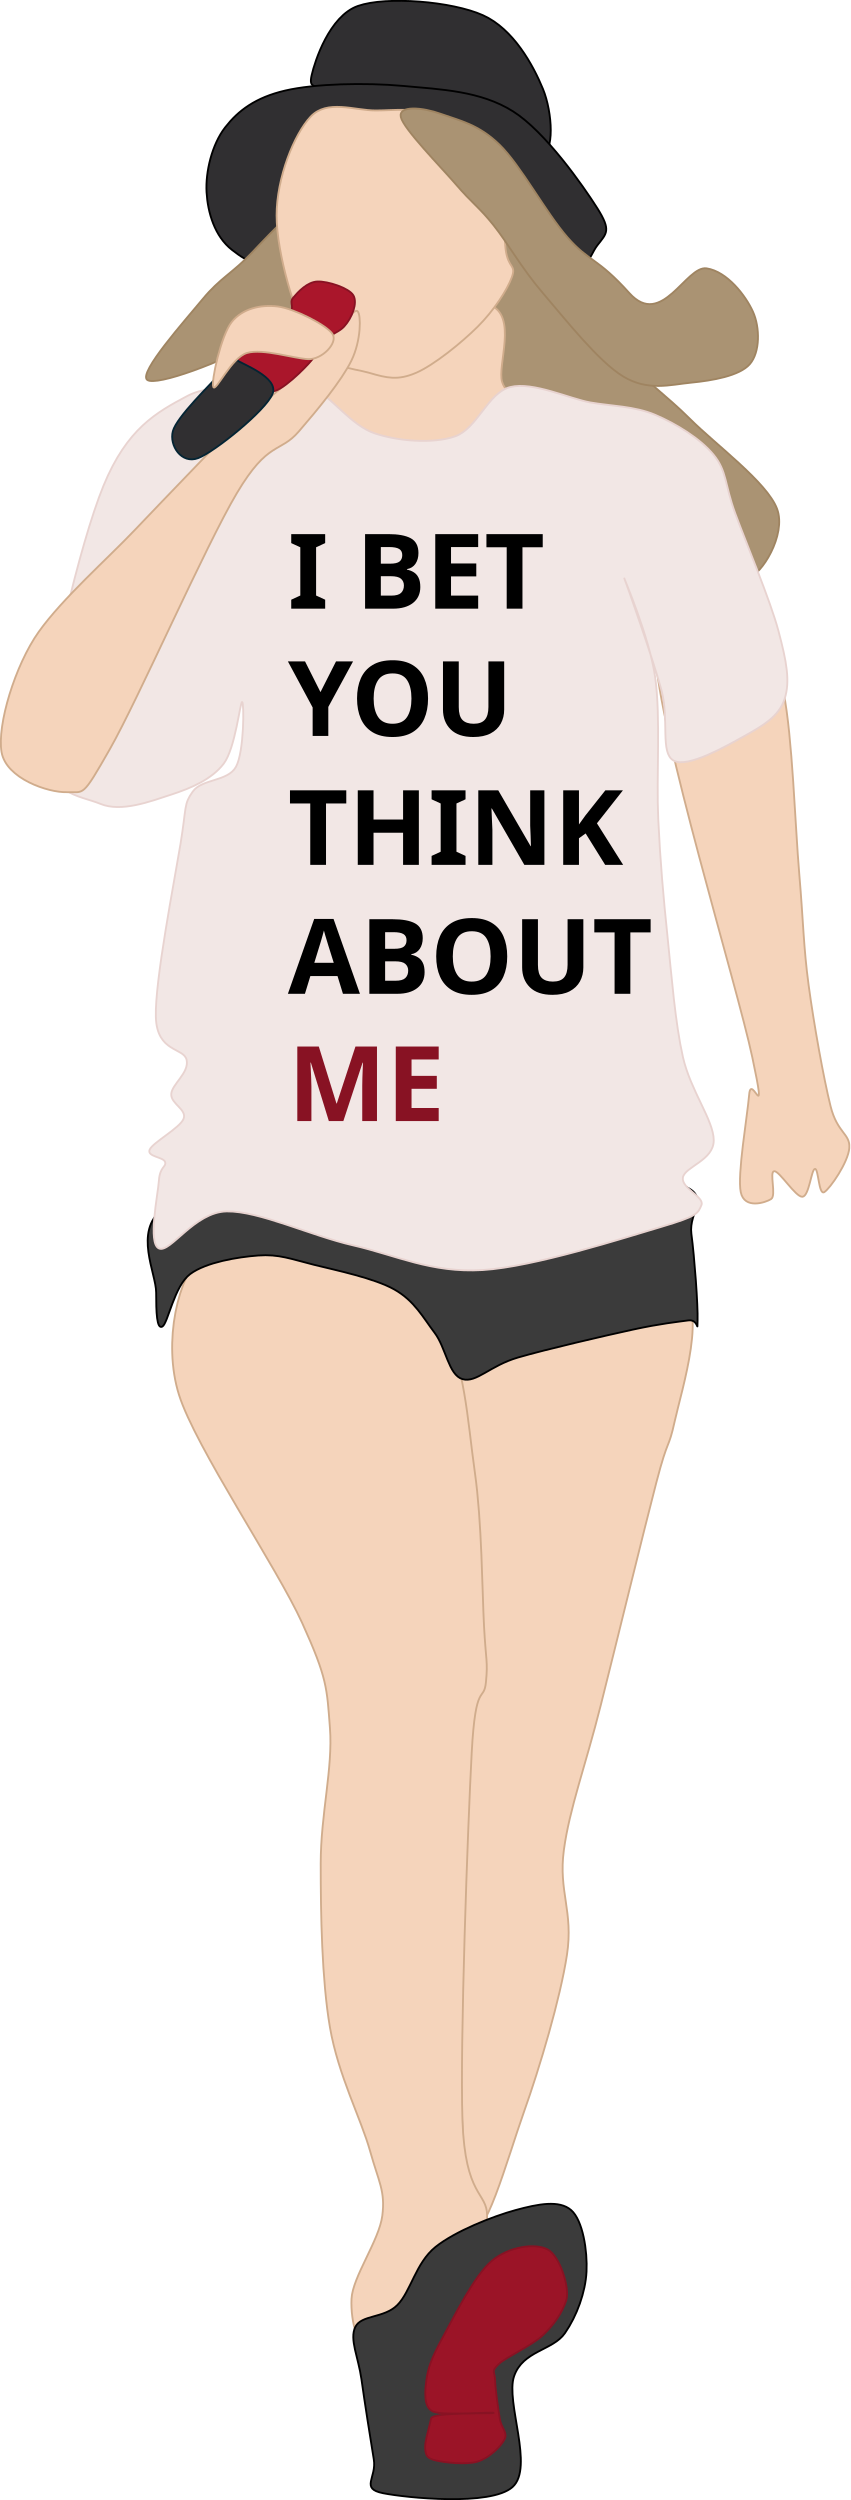
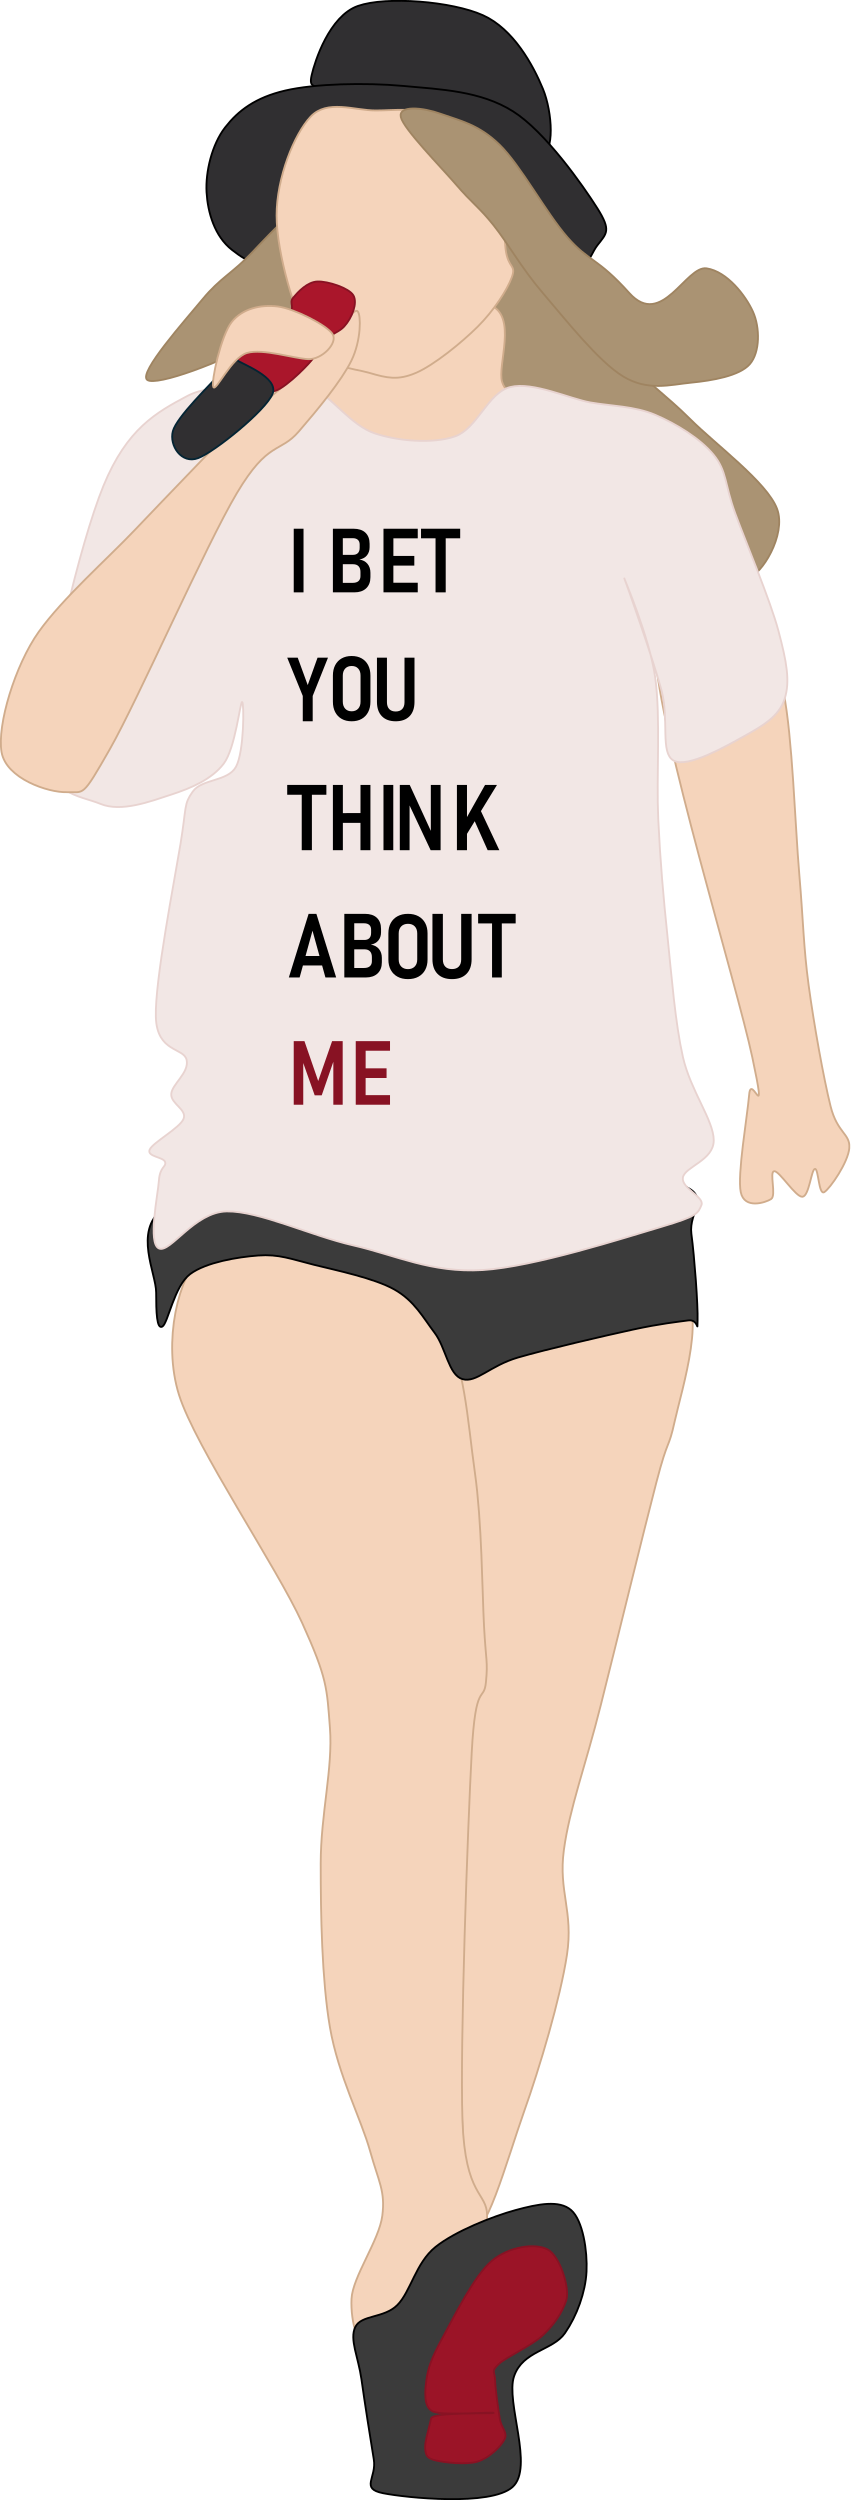
<svg xmlns="http://www.w3.org/2000/svg" width="521" height="1532" xml:space="preserve" overflow="hidden">
  <g transform="translate(-2994 -499)">
    <path d="M3185 545.016C3186.88 536.543 3195.86 508.767 3213.34 502.647 3230.82 496.527 3270.97 499.823 3289.87 508.297 3308.77 516.77 3320.81 539.132 3326.72 553.49 3332.62 567.849 3334.04 593.035 3325.3 594.447 3316.56 595.859 3294.83 568.79 3274.28 561.964 3253.73 555.138 3217.83 554.902 3202 553.49 3186.18 552.078 3183.11 553.49 3185 545.016Z" stroke="#000000" stroke-width="1.146" stroke-miterlimit="8" fill="#302F31" fill-rule="evenodd" />
    <path d="M3241.04 551.659C3217.78 549.536 3186.95 550.244 3168.76 554.489 3150.58 558.735 3139.95 566.754 3131.92 577.133 3123.89 587.511 3119.87 604.258 3120.58 616.759 3121.29 629.26 3125.54 643.883 3136.17 652.139 3146.8 660.394 3152.7 663.225 3184.35 666.291 3216 669.357 3296.78 673.367 3326.07 670.537 3355.36 667.706 3354.42 656.62 3360.09 649.308 3365.75 641.997 3368.71 640.345 3360.09 626.665 3351.46 612.985 3328.2 579.727 3308.36 567.226 3288.52 554.725 3264.31 553.782 3241.04 551.659Z" stroke="#000000" stroke-width="1.146" stroke-miterlimit="8" fill="#302F31" fill-rule="evenodd" />
    <path d="M3276.39 598.592C3269.74 600.486 3276.08 632.066 3280.19 655.434 3284.31 678.802 3291.28 721.434 3301.09 738.803 3310.91 756.171 3317.88 747.013 3339.09 759.645 3360.31 772.277 3409.39 799.119 3428.39 814.592 3447.38 830.066 3446.12 853.119 3453.08 852.487 3460.05 851.856 3476.2 826.908 3470.18 810.803 3464.17 794.698 3432.82 771.645 3416.99 755.855 3401.15 740.066 3391.34 734.697 3375.19 716.066 3359.04 697.434 3335.61 663.644 3320.09 644.066 3304.58 624.487 3283.04 596.697 3276.39 598.592Z" stroke="#9F8461" stroke-width="1.146" stroke-miterlimit="8" fill="#AA9373" fill-rule="evenodd" />
    <path d="M3193.94 615.595C3201.51 617.499 3201.2 649.552 3193.94 665.102 3186.68 680.653 3168.7 697.79 3150.41 708.897 3132.11 720.004 3089.52 736.19 3084.16 731.747 3078.8 727.304 3107.5 695.251 3118.23 682.239 3128.96 669.228 3136.53 666.372 3148.51 653.677 3160.5 640.983 3186.37 613.69 3193.94 615.595Z" stroke="#9F8461" stroke-width="1.146" stroke-miterlimit="8" fill="#AA9373" fill-rule="evenodd" />
    <path d="M3409.4 1290.31C3389.89 1283.69 3314.06 1319.62 3290.46 1330.03 3266.86 1340.43 3270.01 1317.73 3267.81 1352.72 3265.6 1387.71 3275.99 1483.23 3277.24 1539.97 3278.5 1596.71 3274.41 1639.58 3275.36 1693.17 3276.3 1746.76 3276.3 1844.8 3282.91 1861.5 3289.52 1878.21 3305.25 1820.84 3315 1793.41 3324.76 1765.99 3337.34 1723.75 3341.43 1696.95 3345.52 1670.16 3336.09 1658.18 3339.55 1632.65 3343.01 1607.11 3352.76 1581.26 3362.2 1543.75 3371.64 1506.24 3388.63 1436.57 3396.18 1407.57 3403.74 1378.57 3403.42 1388.34 3407.51 1369.75 3411.6 1351.15 3428.91 1296.93 3409.4 1290.31Z" stroke="#D0AC8C" stroke-width="1.146" stroke-miterlimit="8" fill="#F5D4BB" fill-rule="evenodd" />
    <path d="M3198.08 1272.34C3222.32 1279.59 3249.7 1288.73 3264.17 1310.16 3278.65 1331.6 3280.54 1370.05 3284.95 1400.94 3289.35 1431.83 3289.47 1474.03 3290.61 1495.5 3291.75 1516.97 3293.05 1516.85 3291.79 1529.78 3290.53 1542.7 3285.46 1528.32 3283.06 1573.04 3280.66 1617.76 3275.82 1750.81 3277.39 1798.09 3278.97 1845.37 3292.5 1842.22 3292.5 1856.72 3292.5 1871.22 3288.72 1871.53 3277.39 1885.09 3266.06 1898.64 3235.85 1934.26 3224.52 1938.04 3213.19 1941.82 3208.78 1921.34 3209.41 1907.78 3210.04 1894.23 3226.41 1871.85 3228.29 1856.72 3230.18 1841.59 3226.09 1836.23 3220.74 1817 3215.39 1797.78 3201.23 1770.67 3196.19 1741.36 3191.16 1712.04 3190.53 1671.7 3190.53 1641.12 3190.53 1610.55 3198.08 1582.5 3196.19 1557.91 3194.3 1533.32 3194.62 1527.65 3179.2 1493.61 3163.78 1459.57 3113.73 1385.81 3103.66 1353.66 3093.59 1321.51 3103.03 1280.22 3118.77 1266.66 3134.51 1253.11 3173.85 1265.09 3198.08 1272.34Z" stroke="#D0AC8C" stroke-width="1.146" stroke-miterlimit="8" fill="#F5D4BB" fill-rule="evenodd" />
    <path d="M3443.51 863.559C3430.41 859.524 3393.65 851.93 3395.57 899.159 3397.49 946.389 3445.43 1101.84 3455.02 1146.94 3464.61 1192.03 3454.28 1155.95 3453.1 1169.72 3451.92 1183.5 3445.71 1218.9 3447.94 1229.58 3450.18 1240.26 3463.11 1235.95 3466.52 1233.8 3469.94 1231.66 3465.25 1216.95 3468.44 1216.71 3471.64 1216.48 3481.54 1232.61 3485.7 1232.38 3489.85 1232.14 3491.13 1215.76 3493.37 1215.29 3495.61 1214.81 3495.61 1231.67 3499.12 1229.53 3502.64 1227.39 3513.82 1211.25 3514.46 1202.47 3515.1 1193.69 3507.11 1193.45 3502.96 1176.84 3498.8 1160.23 3492.73 1126.53 3489.54 1102.79 3486.34 1079.06 3486.34 1064.34 3483.78 1034.44 3481.23 1004.54 3479.63 950.661 3474.19 923.367 3468.76 896.074 3456.62 867.594 3443.51 863.559Z" stroke="#D0AC8C" stroke-width="1.146" stroke-miterlimit="8" fill="#F5D4BB" fill-rule="evenodd" />
    <path d="M3294.14 685.861C3311.46 692.47 3298.55 723 3301.7 733.072 3304.85 743.143 3315.87 740.31 3313.04 746.291 3310.2 752.271 3295.08 763.916 3284.69 768.952 3274.3 773.988 3259.81 775.246 3250.67 776.505 3241.54 777.764 3238.39 780.282 3229.89 776.505 3221.38 772.729 3207.21 759.824 3199.65 753.844 3192.09 747.864 3185.16 748.179 3184.53 740.625 3183.9 733.072 3193.66 716.391 3195.87 708.522 3198.07 700.653 3180.12 698.765 3197.76 693.414 3215.4 688.064 3276.82 679.251 3294.14 685.861Z" stroke="#D0AC8C" stroke-width="1.146" stroke-miterlimit="8" fill="#F5D4BB" fill-rule="evenodd" />
    <path d="M3093.48 1239.97C3075.79 1253.85 3089.69 1279.1 3089.69 1291.1 3089.69 1303.09 3090.01 1313.82 3093.48 1311.93 3096.96 1310.03 3100.75 1286.99 3110.55 1279.73 3120.34 1272.47 3139.62 1269.32 3152.26 1268.37 3164.9 1267.42 3172.48 1270.58 3186.38 1274.05 3200.28 1277.52 3223.35 1282.26 3235.67 1289.2 3248 1296.15 3253.37 1306.56 3260.32 1315.72 3267.27 1324.87 3268.85 1341.6 3277.38 1344.12 3285.91 1346.65 3294.13 1335.92 3311.51 1330.86 3328.89 1325.81 3364.28 1317.61 3381.66 1313.82 3399.04 1310.03 3409.15 1309.09 3415.78 1308.14 3422.42 1307.19 3421.15 1316.98 3421.47 1308.14 3421.79 1299.3 3419.57 1269 3417.68 1255.12 3415.78 1241.23 3430.95 1231.13 3410.09 1224.82 3389.24 1218.5 3328.26 1220.08 3292.55 1217.24 3256.84 1214.4 3229.35 1205.88 3195.86 1207.77 3162.37 1209.67 3111.18 1226.08 3093.48 1239.97Z" stroke="#000000" stroke-width="1.146" stroke-miterlimit="8" fill="#3B3B3B" fill-rule="evenodd" />
    <path d="M3306.72 736.185C3292.86 739.654 3286.57 761.726 3272.72 766.456 3258.87 771.186 3237.77 769.294 3223.61 764.564 3209.44 759.834 3197.16 742.491 3187.72 738.077 3178.28 733.663 3180.16 737.446 3166.94 738.077 3153.72 738.708 3126.65 732.086 3108.39 741.861 3090.13 751.636 3071.87 761.411 3057.39 796.728 3042.91 832.044 3021.82 921.281 3021.5 953.76 3021.19 986.239 3042.6 986.239 3055.5 991.599 3068.41 996.96 3086.35 990.023 3098.95 985.923 3111.54 981.824 3123.81 976.464 3131.06 967.004 3138.3 957.544 3141.13 928.849 3142.39 929.165 3143.65 929.48 3143.65 959.751 3138.61 968.896 3133.57 978.04 3117.83 976.148 3112.17 984.031 3106.5 991.915 3108.39 993.176 3104.61 1016.19 3100.83 1039.21 3088.87 1100.07 3089.5 1122.14 3090.13 1144.22 3106.82 1140.75 3108.39 1148.63 3109.96 1156.51 3099.26 1163.45 3098.95 1169.44 3098.63 1175.43 3108.7 1178.9 3106.5 1184.58 3104.3 1190.25 3087.61 1199.08 3085.72 1203.5 3083.83 1207.91 3094.22 1207.91 3095.17 1211.07 3096.11 1214.22 3092.02 1213.59 3091.39 1222.42 3090.76 1231.25 3084.46 1260.89 3091.39 1264.04 3098.32 1267.19 3113.11 1241.65 3132.94 1241.34 3152.78 1241.02 3184.26 1256.16 3210.39 1262.15 3236.51 1268.14 3258.24 1279.18 3289.72 1277.28 3321.2 1275.39 3376.92 1257.42 3399.27 1250.8 3421.62 1244.18 3421.62 1242.6 3423.82 1237.55 3426.03 1232.51 3411.23 1227.15 3412.49 1220.53 3413.75 1213.9 3431.38 1210.12 3431.38 1197.82 3431.38 1185.52 3417.21 1167.55 3412.49 1146.74 3407.77 1125.93 3405.56 1097.23 3403.05 1072.95 3400.53 1048.67 3398.64 1027.55 3397.38 1001.06 3396.12 974.572 3398.95 938.624 3395.49 914.029 3392.03 889.433 3375.97 852.225 3376.6 853.486 3377.23 854.748 3394.23 902.993 3399.27 921.597 3404.31 940.201 3398.32 960.382 3406.82 965.112 3415.32 969.842 3438.93 956.283 3450.27 949.976 3461.6 943.67 3471.36 937.994 3474.82 927.273 3478.28 916.551 3476.08 904.569 3471.04 885.65 3466.01 866.73 3451.21 831.729 3444.6 813.755 3437.99 795.782 3439.56 787.898 3431.38 777.808 3423.19 767.718 3408.08 758.573 3395.49 753.213 3382.9 747.852 3368.42 747.852 3355.83 745.645 3343.23 743.437 3320.57 732.717 3306.72 736.185Z" stroke="#E8D3D0" stroke-width="1.146" stroke-miterlimit="8" fill="#F2E7E5" fill-rule="evenodd" />
    <path d="M3228.73 2026.83C3242.89 2029.66 3294.69 2035 3308.07 2023.06 3321.46 2011.12 3303.67 1970.88 3309.02 1955.17 3314.37 1939.45 3332.79 1939.45 3340.19 1928.76 3347.59 1918.08 3352.79 1903.62 3353.42 1891.05 3354.05 1878.47 3351.21 1859.61 3343.97 1853.33 3336.73 1847.04 3323.82 1849.56 3309.96 1853.33 3296.11 1857.1 3272.93 1866.25 3260.84 1875.96 3248.76 1885.66 3245.65 1903.38 3237.46 1911.56 3229.28 1919.73 3215.38 1917.41 3211.72 1924.99 3208.06 1932.58 3213.61 1943.54 3215.5 1957.05 3217.39 1970.57 3221.17 1994.77 3223.06 2006.09 3224.95 2017.4 3214.56 2024 3228.73 2026.83Z" stroke="#000000" stroke-width="1.146" stroke-miterlimit="8" fill="#3B3B3B" fill-rule="evenodd" />
    <path d="M3329.55 1877.45C3321.93 1873.42 3305.98 1875.56 3295.26 1884.55 3284.55 1893.55 3271.93 1919.24 3265.26 1931.44 3258.59 1943.63 3256.21 1950.14 3255.26 1957.72 3254.31 1965.3 3253.59 1974.41 3259.55 1976.9 3265.5 1979.38 3296.93 1976.9 3296.69 1977.61 3296.46 1978.32 3258.83 1976.9 3258.12 1981.16 3257.4 1985.42 3254.07 1995.37 3254.55 1999.63 3255.02 2003.89 3255.62 2005.43 3260.98 2006.73 3266.33 2008.04 3279.67 2009.57 3286.69 2007.44 3293.72 2005.31 3300.86 1998.33 3303.12 1993.95 3305.38 1989.57 3301.22 1987.2 3300.27 1981.16 3299.31 1975.12 3297.53 1963.28 3297.41 1957.72 3297.29 1952.15 3294.67 1952.39 3299.55 1947.77 3304.43 1943.16 3319.79 1936.53 3326.7 1930.02 3333.6 1923.5 3338.6 1916.16 3340.98 1908.7 3343.36 1901.25 3337.17 1881.47 3329.55 1877.45Z" stroke="#881223" stroke-width="1.146" stroke-miterlimit="8" fill="#9B1427" fill-rule="evenodd" />
    <path d="M3224.19 566.707C3211.23 566.707 3194.48 559.77 3184.36 570.491 3174.25 581.212 3163.5 608.013 3163.5 631.03 3163.5 654.048 3174.88 692.516 3184.36 708.596 3193.85 724.677 3209.65 724.362 3220.4 727.515 3231.15 730.668 3237.79 732.245 3248.85 727.515 3259.91 722.785 3276.98 708.912 3286.78 699.137 3296.58 689.362 3304.8 676.75 3307.65 668.867 3310.49 660.985 3305.44 663.822 3303.85 651.841 3302.27 639.859 3305.12 610.535 3298.16 596.977 3291.21 583.419 3276.98 576.482 3262.13 570.491 3247.27 564.5 3237.15 566.707 3224.19 566.707Z" stroke="#D0AC8C" stroke-width="1.146" stroke-miterlimit="8" fill="#F5D4BB" fill-rule="evenodd" />
    <path d="M3239.62 570.708C3241.19 577.964 3264.22 601.308 3273.69 612.35 3283.15 623.391 3287.57 625.915 3296.4 636.956 3305.23 647.997 3313.43 663.139 3326.68 678.597 3339.93 694.055 3360.75 720.554 3375.9 729.703 3391.04 738.851 3404.6 734.75 3417.54 733.488 3430.47 732.226 3447.19 729.387 3453.5 722.132 3459.81 714.876 3459.81 699.734 3455.39 689.954 3450.98 680.175 3439.62 665.348 3427 663.455 3414.38 661.562 3399.56 700.68 3379.68 678.597 3359.81 656.515 3355.08 659.669 3341.83 644.527 3328.58 629.385 3313.12 600.362 3300.18 587.743 3287.25 575.125 3275.58 572.917 3264.22 568.815 3252.87 564.714 3238.04 563.453 3239.62 570.708Z" stroke="#9F8461" stroke-width="1.146" stroke-miterlimit="8" fill="#AA9373" fill-rule="evenodd" />
    <path d="M2994.95 959.882C2997.79 976.254 3023.72 984.755 3034.79 984.44 3045.86 984.125 3043.96 988.532 3061.36 957.993 3078.75 927.453 3119.86 833.629 3139.15 801.2 3158.44 768.771 3165.39 776.957 3177.09 763.419 3188.79 749.88 3203.34 732.249 3209.35 719.97 3215.36 707.691 3215.36 691.949 3213.14 689.745 3210.93 687.541 3201.76 700.765 3196.07 706.747 3190.38 712.729 3188.79 716.507 3178.99 725.637 3169.19 734.768 3147.69 752.084 3137.25 761.53 3126.81 770.975 3126.5 771.92 3116.38 782.309 3106.26 792.699 3076.53 823.869 3076.53 823.869 3060.09 841.186 3032.26 865.743 3017.72 886.208 3003.17 906.673 2992.1 943.51 2994.95 959.882Z" stroke="#D0AC8C" stroke-width="1.146" stroke-miterlimit="8" fill="#F5D4BB" fill-rule="evenodd" />
    <path d="M3139.66 720.355C3138 727.906 3149.58 743.008 3160.22 738.76 3165.53 740.176 3181.6 724.013 3185.02 719.647 3188.45 715.282 3175.22 717.523 3180.77 712.568 3186.32 707.612 3199.91 704.545 3204.87 699.118 3209.83 693.69 3213.26 684.606 3210.54 680.004 3207.82 675.403 3194.83 671.273 3188.57 671.509 3182.31 671.745 3176.75 677.762 3173.68 681.42 3170.61 685.078 3175.81 686.966 3170.14 693.455 3164.47 699.943 3141.31 712.804 3139.66 720.355Z" stroke="#881223" stroke-width="1.146" stroke-miterlimit="8" fill="#AA162B" fill-rule="evenodd" />
    <path d="M3099.93 763.227C3097.58 771.966 3105.2 783.579 3115.39 779.748 3125.57 775.917 3157.19 750.297 3161.06 740.24 3164.92 730.184 3142.2 722.043 3138.57 719.409 3134.94 716.775 3135.88 720.007 3129.44 727.31 3123 734.614 3102.27 754.487 3099.93 763.227Z" stroke="#042433" stroke-width="1.146" stroke-miterlimit="8" fill="#302F31" fill-rule="evenodd" />
    <path d="M3197.9 703.898C3194.77 698.518 3174.45 688.074 3164.13 686.808 3153.82 685.542 3142.56 688.074 3136 696.302 3129.43 704.531 3123.18 733.014 3124.74 736.179 3126.31 739.344 3135.68 718.14 3145.38 715.291 3155.07 712.443 3174.45 718.772 3182.89 719.089 3191.33 719.406 3201.03 709.278 3197.9 703.898Z" stroke="#D0AC8C" stroke-width="1.146" stroke-miterlimit="8" fill="#F5D4BB" fill-rule="evenodd" />
-     <text font-family="Bahnschrift SemiBold SemiCondensed,Bahnschrift SemiBold SemiCondensed_MSFontService,sans-serif" font-weight="600" font-stretch="semi-condensed" font-size="64" transform="matrix(1 0 0 1 3170.42 872)">I BET</text>
-     <text font-family="Bahnschrift SemiBold SemiCondensed,Bahnschrift SemiBold SemiCondensed_MSFontService,sans-serif" font-weight="600" font-stretch="semi-condensed" font-size="64" transform="matrix(1 0 0 1 3293.59 872)"> </text>
-     <text font-family="Bahnschrift SemiBold SemiCondensed,Bahnschrift SemiBold SemiCondensed_MSFontService,sans-serif" font-weight="600" font-stretch="semi-condensed" font-size="64" transform="matrix(1 0 0 1 3170.42 950)">YOU</text>
-     <text font-family="Bahnschrift SemiBold SemiCondensed,Bahnschrift SemiBold SemiCondensed_MSFontService,sans-serif" font-weight="600" font-stretch="semi-condensed" font-size="64" transform="matrix(1 0 0 1 3265.52 950)"> </text>
-     <text font-family="Bahnschrift SemiBold SemiCondensed,Bahnschrift SemiBold SemiCondensed_MSFontService,sans-serif" font-weight="600" font-stretch="semi-condensed" font-size="64" transform="matrix(1 0 0 1 3170.42 1029)">THINK</text>
-     <text font-family="Bahnschrift SemiBold SemiCondensed,Bahnschrift SemiBold SemiCondensed_MSFontService,sans-serif" font-weight="600" font-stretch="semi-condensed" font-size="64" transform="matrix(1 0 0 1 3319.38 1029)"> </text>
-     <text font-family="Bahnschrift SemiBold SemiCondensed,Bahnschrift SemiBold SemiCondensed_MSFontService,sans-serif" font-weight="600" font-stretch="semi-condensed" font-size="64" transform="matrix(1 0 0 1 3170.42 1108)">ABOUT</text>
-     <text font-family="Bahnschrift SemiBold SemiCondensed,Bahnschrift SemiBold SemiCondensed_MSFontService,sans-serif" font-weight="600" font-stretch="semi-condensed" font-size="64" transform="matrix(1 0 0 1 3333.13 1108)"> </text>
-     <text fill="#881223" font-family="Bahnschrift SemiBold SemiCondensed,Bahnschrift SemiBold SemiCondensed_MSFontService,sans-serif" font-weight="600" font-stretch="semi-condensed" font-size="64" transform="matrix(1 0 0 1 3170.42 1186)">ME</text>
-     <text font-family="Bahnschrift SemiBold SemiCondensed,Bahnschrift SemiBold SemiCondensed_MSFontService,sans-serif" font-weight="600" font-stretch="semi-condensed" font-size="64" transform="matrix(1 0 0 1 3244.9 1186)"> </text>
+     <path d="M3174 823 3180 823 3180 862 3174 862 3174 823Z" fill-rule="evenodd" />
+     <path d="M3198 823 3201.35 823 3204.08 823 3210.56 823C3213.78 823 3216.25 823.813 3217.95 825.441 3219.65 827.068 3220.5 829.339 3220.5 832.254L3220.5 834.319C3220.5 836.286 3219.96 837.945 3218.89 839.295 3217.82 840.645 3216.26 841.508 3214.23 841.883 3216.37 842.205 3218.03 843.09 3219.22 844.539 3220.41 845.987 3221 847.811 3221 850.01L3221 852.666C3221 855.581 3220.13 857.865 3218.4 859.519 3216.66 861.173 3214.24 862 3211.12 862L3204.08 862 3201.35 862 3198 862 3198 823ZM3204.08 828.794 3204.08 839.013 3210.27 839.013C3211.62 839.013 3212.64 838.642 3213.35 837.9 3214.06 837.158 3214.41 836.098 3214.41 834.721L3214.41 832.683C3214.41 831.431 3214.04 830.47 3213.3 829.799 3212.55 829.129 3211.49 828.794 3210.11 828.794L3204.08 828.794ZM3204.08 844.753 3204.08 856.18 3210.08 856.18C3211.7 856.18 3212.9 855.813 3213.7 855.08 3214.49 854.347 3214.89 853.345 3214.89 852.076L3214.89 849.447C3214.89 847.981 3214.51 846.832 3213.74 846 3212.97 845.169 3211.83 844.753 3210.32 844.753L3204.08 844.753Z" fill-rule="evenodd" />
+     <path d="M3229 823 3231.69 823 3235.08 823 3250 823 3250 828.901 3235.07 828.901 3235.06 839.684 3247.89 839.684 3247.89 845.585 3235.06 845.585 3235.05 856.099 3250 856.099 3250 862 3235.05 862 3231.69 862 3229 862 3229 823Z" fill-rule="evenodd" />
+     <path d="M3252 823 3276 823 3276 828.874 3267.13 828.874 3267.13 862 3260.9 862 3260.9 828.874 3252 828.874 3252 823Z" fill-rule="evenodd" />
+     <path d="M3209.5 901C3211.87 901 3213.9 901.485 3215.61 902.455 3217.32 903.426 3218.65 904.805 3219.59 906.593 3220.53 908.381 3221 910.515 3221 912.994L3221 929.005C3221 931.467 3220.53 933.596 3219.59 935.393 3218.65 937.19 3217.32 938.574 3215.61 939.544 3213.9 940.515 3211.87 941 3209.5 941 3207.15 941 3205.12 940.515 3203.4 939.544 3201.68 938.574 3200.35 937.19 3199.41 935.393 3198.47 933.596 3198 931.467 3198 929.005L3198 912.994C3198 910.515 3198.47 908.381 3199.41 906.593 3200.35 904.805 3201.68 903.426 3203.4 902.455 3205.12 901.485 3207.15 901 3209.5 901ZM3209.5 907.119C3207.83 907.119 3206.5 907.648 3205.52 908.709 3204.55 909.769 3204.06 911.216 3204.06 913.048L3204.06 928.924C3204.06 930.757 3204.55 932.208 3205.52 933.278 3206.5 934.347 3207.83 934.881 3209.5 934.881 3211.17 934.881 3212.5 934.347 3213.49 933.278 3214.47 932.208 3214.96 930.757 3214.94 928.924L3214.94 913.048C3214.96 911.216 3214.48 909.765 3213.5 908.695 3212.53 907.626 3211.19 907.1 3209.5 907.119Z" fill-rule="evenodd" />
+     <path d="M3170 902 3176.43 902 3182.57 918.818 3188.6 902 3195 902 3185.62 925.47 3185.62 941 3179.54 941 3179.54 925.47 3170 902Z" fill-rule="evenodd" />
+     <path d="M3225 902 3231.12 902 3231.12 929.292C3231.12 931.115 3231.59 932.522 3232.51 933.513 3233.44 934.505 3234.76 935 3236.47 935 3238.2 935 3239.54 934.505 3240.47 933.513 3241.41 932.522 3241.88 931.115 3241.88 929.292L3241.88 902 3248 902 3248 929.106C3248 932.894 3246.99 935.823 3244.98 937.894 3242.96 939.964 3240.13 941 3236.47 941 3232.84 941 3230.01 939.964 3228.01 937.894 3226 935.823 3225 932.894 3225 929.106L3225 902Z" fill-rule="evenodd" />
+     <path d="M3170 980 3194 980 3194 986.025 3185.13 986.025 3185.13 1020 3178.9 1020 3178.9 986.025 3170 986.025 3170 980Z" fill-rule="evenodd" />
+     <path d="M3198 980 3204.11 980 3204.11 997.272 3214.91 997.255 3214.92 980 3221 980 3221 1020 3214.89 1020 3214.9 1003.25 3204.11 1003.27 3204.11 1020 3198 1020 3198 980Z" fill-rule="evenodd" />
+     <path d="M3229 980 3235 980 3235 1020 3229 1020 3229 980Z" fill-rule="evenodd" />
+     <path d="M3239 980 3245.07 980 3258.01 1008.17 3258.01 980 3264 980 3264 1020 3257.9 1020 3244.99 992.583 3244.99 1020 3239 1020 3239 980Z" fill-rule="evenodd" />
+     <path d="M3274 980 3280.17 980 3280.17 999.715 3291.24 980 3298.55 980 3288.71 996.052 3300 1020 3292.83 1020 3284.91 1002.24 3280.17 1009.98 3280.17 1020 3274 1020 3274 980Z" fill-rule="evenodd" />
+     <path d="M3244 1059C3246.47 1059 3248.59 1059.49 3250.38 1060.46 3252.16 1061.43 3253.55 1062.81 3254.53 1064.59 3255.51 1066.38 3256 1068.51 3256 1070.99L3256 1087.01C3256 1089.47 3255.51 1091.6 3254.53 1093.39 3253.55 1095.19 3252.16 1096.57 3250.38 1097.54 3248.59 1098.52 3246.47 1099 3244 1099 3241.55 1099 3239.43 1098.52 3237.64 1097.54 3235.84 1096.57 3234.46 1095.19 3233.47 1093.39 3232.49 1091.6 3232 1089.47 3232 1087.01L3232 1070.99C3232 1068.51 3232.49 1066.38 3233.47 1064.59 3234.46 1062.81 3235.84 1061.43 3237.64 1060.46 3239.43 1059.49 3241.55 1059 3244 1059ZM3244 1065.12C3242.25 1065.12 3240.87 1065.65 3239.85 1066.71 3238.83 1067.77 3238.32 1069.22 3238.32 1071.05L3238.32 1086.92C3238.32 1088.76 3238.83 1090.21 3239.85 1091.28 3240.87 1092.35 3242.25 1092.88 3244 1092.88 3245.75 1092.88 3247.14 1092.35 3248.16 1091.28 3249.19 1090.21 3249.69 1088.76 3249.68 1086.92L3249.68 1071.05C3249.69 1069.22 3249.19 1067.76 3248.18 1066.7 3247.16 1065.63 3245.77 1065.1 3244 1065.12Z" fill-rule="evenodd" />
+     <path d="M3183.12 1059 3187.88 1059 3200 1098 3193.42 1098 3191.39 1090.65 3179.63 1090.65 3177.61 1098 3171 1098 3183.12 1059ZM3185.5 1069.33 3181.23 1084.83 3189.78 1084.83 3185.5 1069.33Z" fill-rule="evenodd" />
+     <path d="M3205 1059 3208.35 1059 3211.08 1059 3217.56 1059C3220.78 1059 3223.25 1059.81 3224.95 1061.44 3226.65 1063.07 3227.5 1065.34 3227.5 1068.25L3227.5 1070.32C3227.5 1072.29 3226.96 1073.94 3225.89 1075.29 3224.82 1076.64 3223.26 1077.51 3221.23 1077.88 3223.37 1078.21 3225.03 1079.09 3226.22 1080.54 3227.41 1081.99 3228 1083.81 3228 1086.01L3228 1088.67C3228 1091.58 3227.13 1093.86 3225.4 1095.52 3223.66 1097.17 3221.24 1098 3218.12 1098L3211.08 1098 3208.35 1098 3205 1098 3205 1059ZM3211.08 1064.79 3211.08 1075.01 3217.27 1075.01C3218.62 1075.01 3219.64 1074.64 3220.35 1073.9 3221.06 1073.16 3221.41 1072.1 3221.41 1070.72L3221.41 1068.68C3221.41 1067.43 3221.04 1066.47 3220.3 1065.8 3219.55 1065.13 3218.49 1064.79 3217.11 1064.79L3211.08 1064.79ZM3211.08 1080.75 3211.08 1092.18 3217.08 1092.18C3218.7 1092.18 3219.9 1091.81 3220.7 1091.08 3221.49 1090.35 3221.89 1089.35 3221.89 1088.08L3221.89 1085.45C3221.89 1083.98 3221.51 1082.83 3220.74 1082 3219.97 1081.17 3218.83 1080.75 3217.32 1080.75L3211.08 1080.75Z" fill-rule="evenodd" />
+     <path d="M3259 1059 3265.39 1059 3265.39 1086.99C3265.39 1088.86 3265.87 1090.3 3266.84 1091.32 3267.81 1092.34 3269.19 1092.85 3270.97 1092.85 3272.78 1092.85 3274.17 1092.34 3275.14 1091.32 3276.12 1090.3 3276.61 1088.86 3276.61 1086.99L3276.61 1059 3283 1059 3283 1086.8C3283 1090.69 3281.95 1093.69 3279.85 1095.81 3277.74 1097.94 3274.79 1099 3270.97 1099 3267.18 1099 3264.23 1097.94 3262.14 1095.81 3260.05 1093.69 3259 1090.69 3259 1086.8L3259 1059Z" fill-rule="evenodd" />
+     <path d="M3287 1059 3310 1059 3310 1064.87 3301.5 1064.87 3301.5 1098 3295.53 1098 3295.53 1064.87 3287 1064.87 3287 1059Z" fill-rule="evenodd" />
+     <path d="M3174 1137 3180.56 1137 3189 1161.44 3197.52 1137 3204 1137 3204 1176 3198.26 1176 3198.26 1149.67 3191.15 1170.23 3186.85 1170.23 3179.83 1150.41 3179.83 1176 3174 1176 3174 1137Z" fill="#881223" fill-rule="evenodd" />
+     <path d="M3212 1137 3214.69 1137 3218.08 1137 3233 1137 3233 1142.9 3218.07 1142.9 3218.06 1153.68 3230.89 1153.68 3230.89 1159.58 3218.06 1159.58 3218.05 1170.1 3233 1170.1 3233 1176 3218.05 1176 3214.69 1176 3212 1176 3212 1137Z" fill="#881223" fill-rule="evenodd" />
  </g>
</svg>
